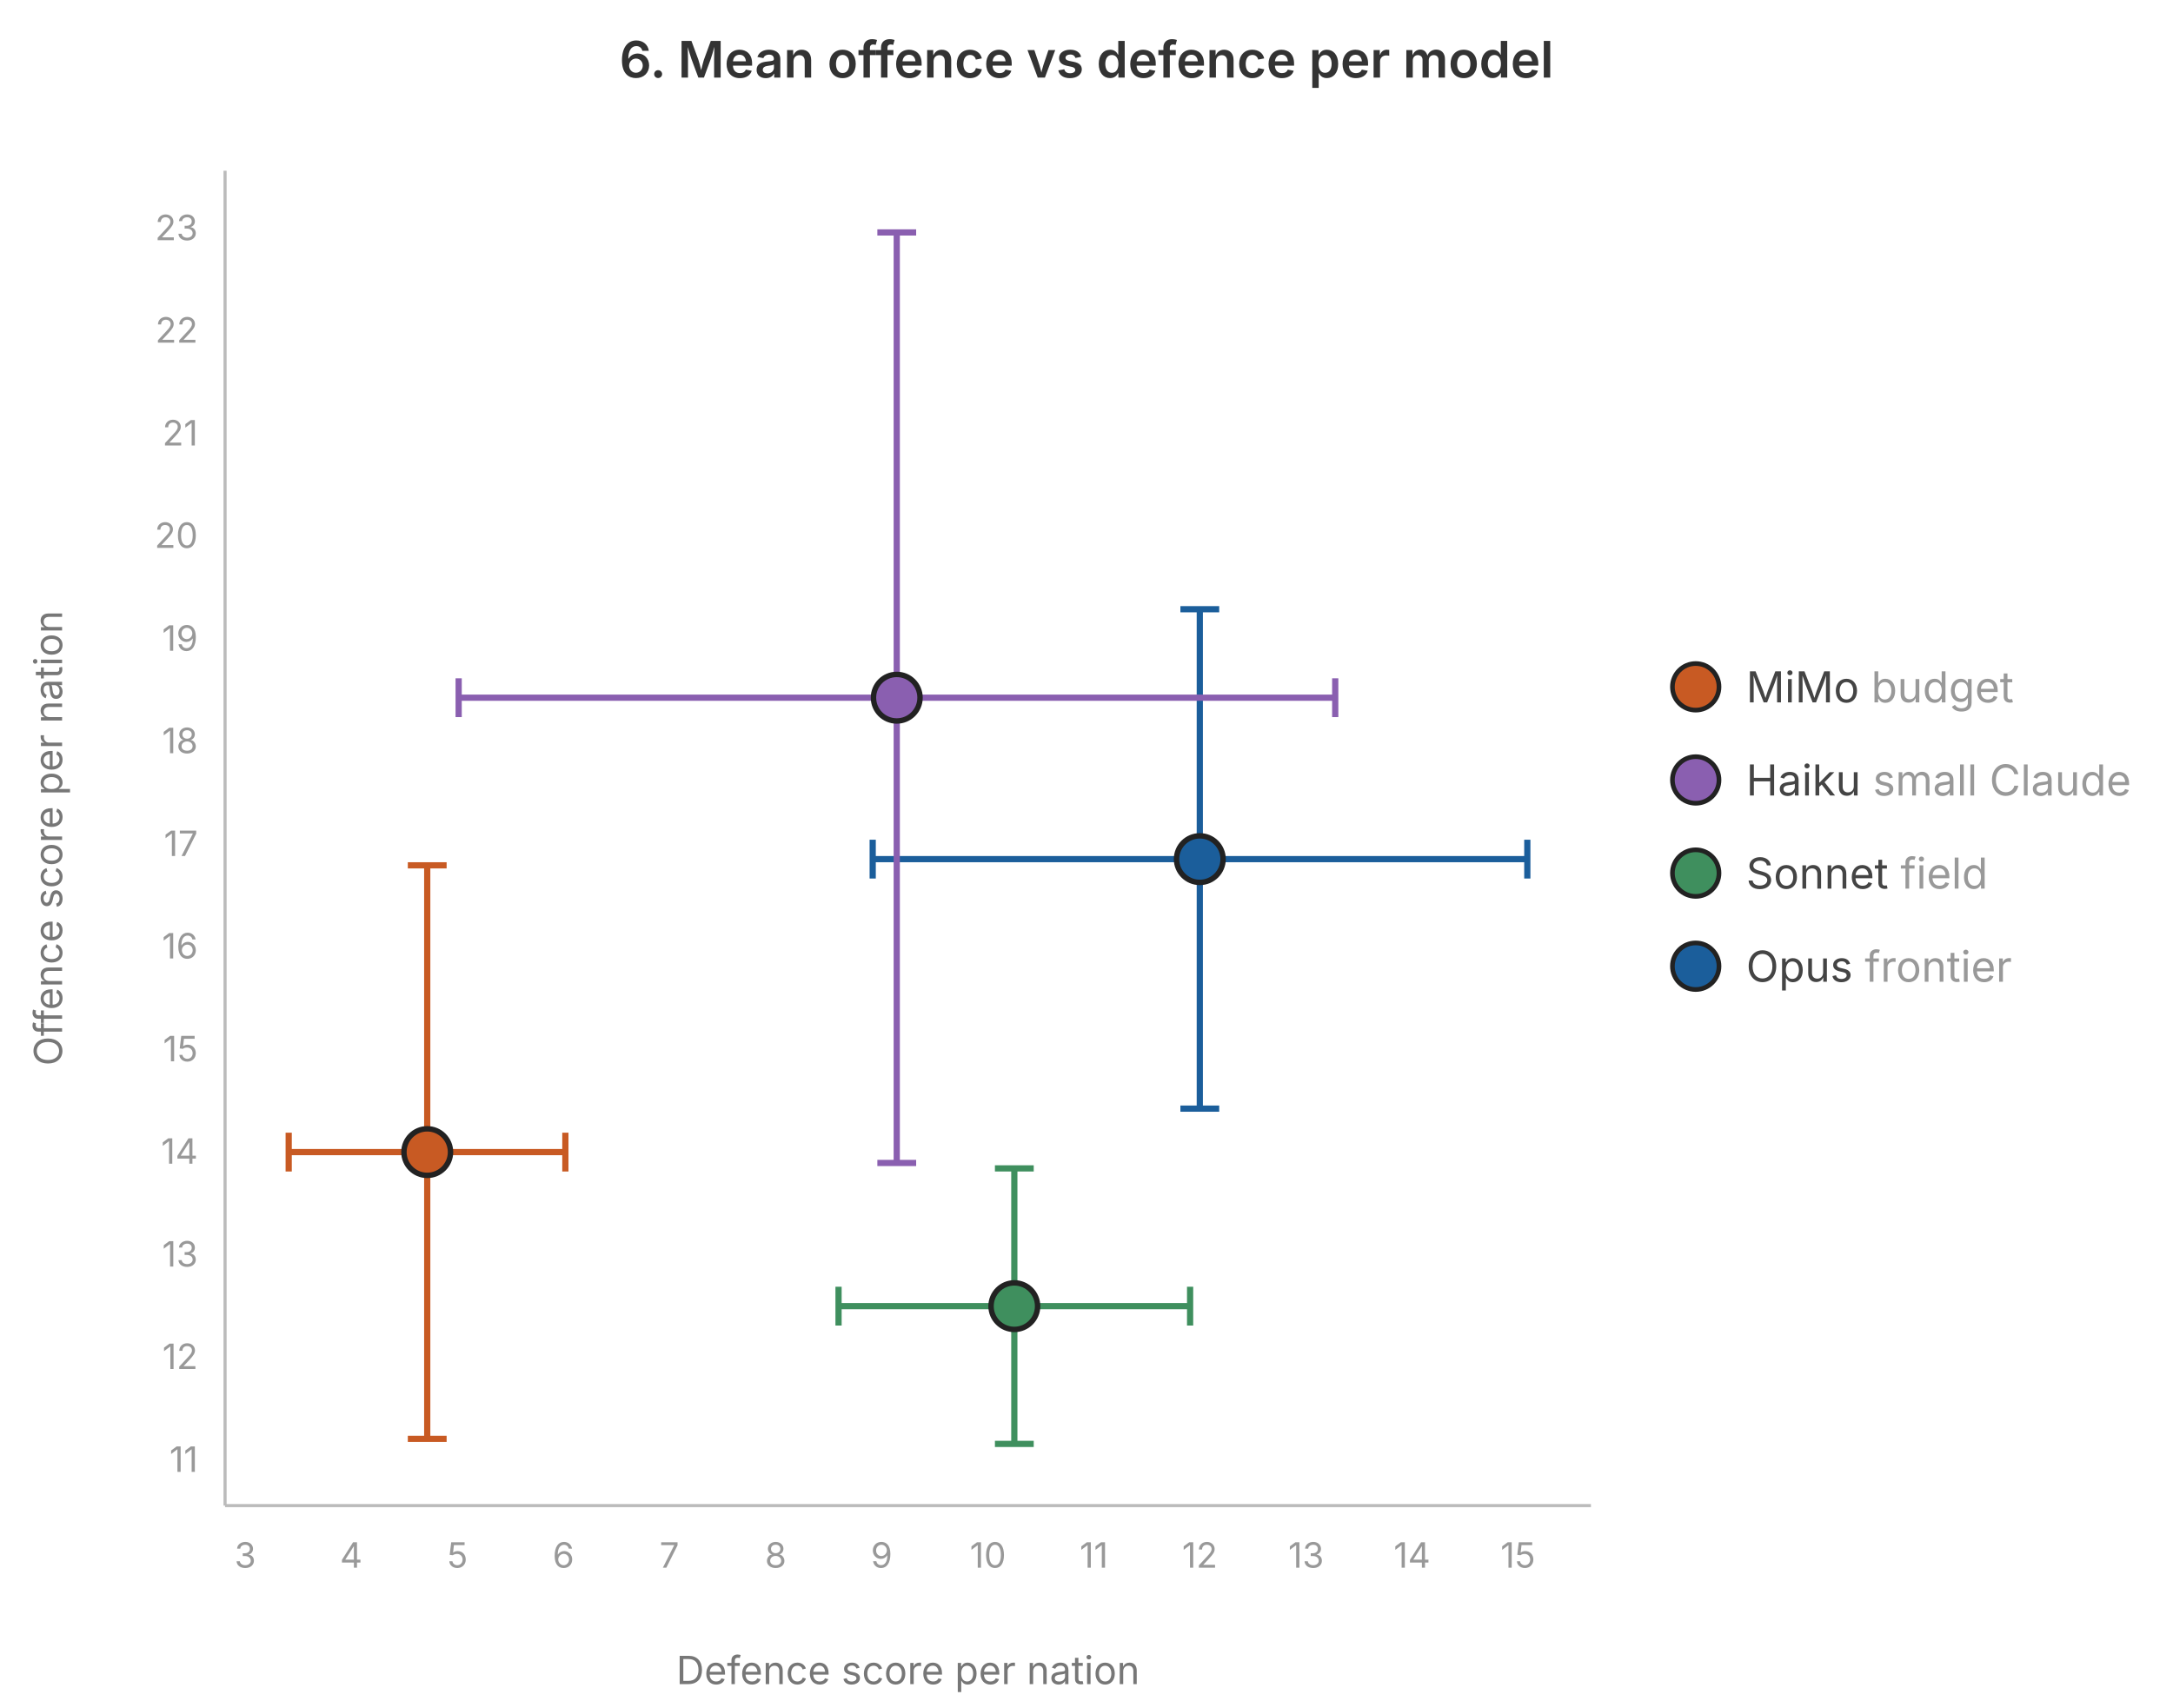
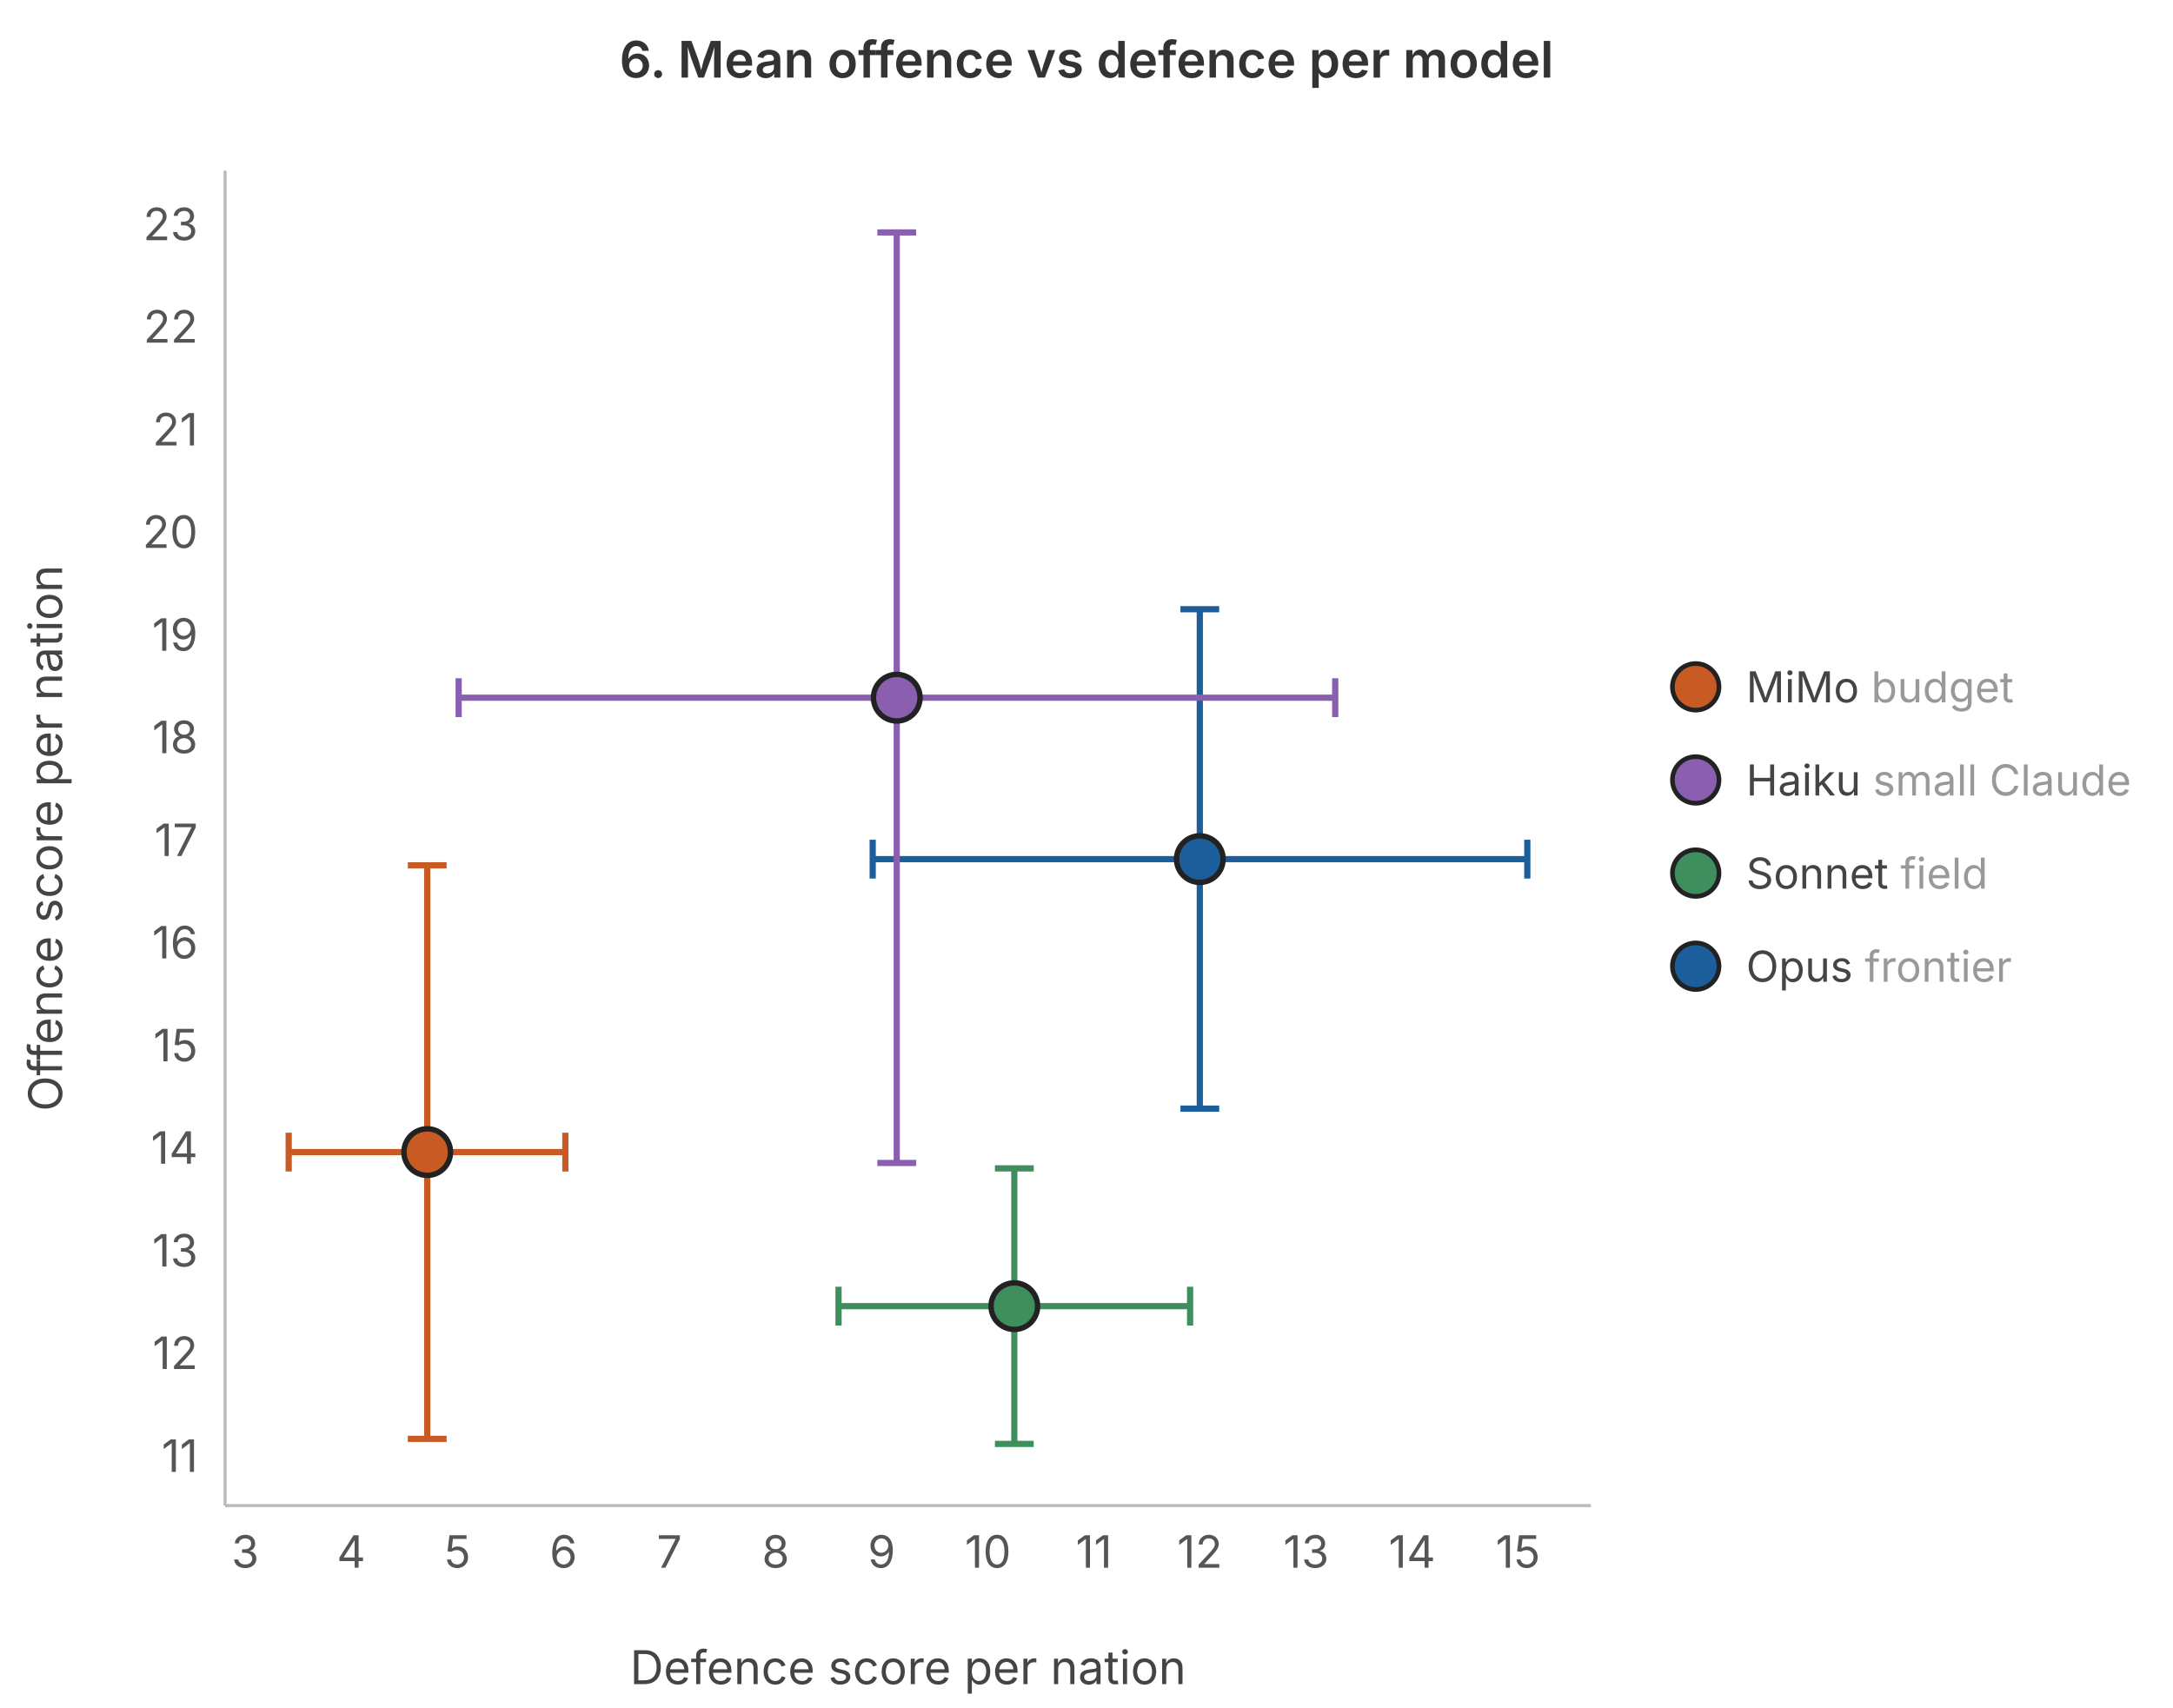
<svg xmlns="http://www.w3.org/2000/svg" viewBox="0 0 560 440" font-family="-apple-system, system-ui, sans-serif" width="560" height="440">
  <text x="280" y="20" text-anchor="middle" font-size="13" font-weight="600" fill="#333">6. Mean offence vs defence per model</text>
  <line x1="58" y1="44" x2="58" y2="388" stroke="#bbb" stroke-width="0.8" />
  <line x1="58" y1="388" x2="410" y2="388" stroke="#bbb" stroke-width="0.8" />
-   <text x="63.2" y="404" text-anchor="middle" font-size="9" fill="#999">3</text>
-   <text x="90.5" y="404" text-anchor="middle" font-size="9" fill="#999">4</text>
-   <text x="117.9" y="404" text-anchor="middle" font-size="9" fill="#999">5</text>
-   <text x="145.2" y="404" text-anchor="middle" font-size="9" fill="#999">6</text>
-   <text x="172.5" y="404" text-anchor="middle" font-size="9" fill="#999">7</text>
-   <text x="199.9" y="404" text-anchor="middle" font-size="9" fill="#999">8</text>
-   <text x="227.2" y="404" text-anchor="middle" font-size="9" fill="#999">9</text>
-   <text x="254.6" y="404" text-anchor="middle" font-size="9" fill="#999">10</text>
-   <text x="281.9" y="404" text-anchor="middle" font-size="9" fill="#999">11</text>
-   <text x="309.2" y="404" text-anchor="middle" font-size="9" fill="#999">12</text>
-   <text x="336.6" y="404" text-anchor="middle" font-size="9" fill="#999">13</text>
-   <text x="363.9" y="404" text-anchor="middle" font-size="9" fill="#999">14</text>
-   <text x="391.2" y="404" text-anchor="middle" font-size="9" fill="#999">15</text>
-   <text x="51" y="379.3" text-anchor="end" font-size="9" fill="#999">11</text>
-   <text x="51" y="352.8" text-anchor="end" font-size="9" fill="#999">12</text>
-   <text x="51" y="326.4" text-anchor="end" font-size="9" fill="#999">13</text>
-   <text x="51" y="299.9" text-anchor="end" font-size="9" fill="#999">14</text>
-   <text x="51" y="273.5" text-anchor="end" font-size="9" fill="#999">15</text>
-   <text x="51" y="247.0" text-anchor="end" font-size="9" fill="#999">16</text>
-   <text x="51" y="220.6" text-anchor="end" font-size="9" fill="#999">17</text>
-   <text x="51" y="194.1" text-anchor="end" font-size="9" fill="#999">18</text>
-   <text x="51" y="167.7" text-anchor="end" font-size="9" fill="#999">19</text>
-   <text x="51" y="141.2" text-anchor="end" font-size="9" fill="#999">20</text>
-   <text x="51" y="114.8" text-anchor="end" font-size="9" fill="#999">21</text>
-   <text x="51" y="88.3" text-anchor="end" font-size="9" fill="#999">22</text>
-   <text x="51" y="61.9" text-anchor="end" font-size="9" fill="#999">23</text>
-   <text x="234" y="434" text-anchor="middle" font-size="10" fill="#777">Defence score per nation</text>
-   <text x="16" y="216" font-size="10" fill="#777" transform="rotate(-90 16 216)" text-anchor="middle">Offence score per nation</text>
+   <text x="63.2" y="404" text-anchor="middle" font-size="11.5" fill="#555">3</text>
+   <text x="90.5" y="404" text-anchor="middle" font-size="11.5" fill="#555">4</text>
+   <text x="117.9" y="404" text-anchor="middle" font-size="11.5" fill="#555">5</text>
+   <text x="145.2" y="404" text-anchor="middle" font-size="11.5" fill="#555">6</text>
+   <text x="172.5" y="404" text-anchor="middle" font-size="11.5" fill="#555">7</text>
+   <text x="199.9" y="404" text-anchor="middle" font-size="11.5" fill="#555">8</text>
+   <text x="227.2" y="404" text-anchor="middle" font-size="11.5" fill="#555">9</text>
+   <text x="254.6" y="404" text-anchor="middle" font-size="11.5" fill="#555">10</text>
+   <text x="281.9" y="404" text-anchor="middle" font-size="11.5" fill="#555">11</text>
+   <text x="309.2" y="404" text-anchor="middle" font-size="11.5" fill="#555">12</text>
+   <text x="336.6" y="404" text-anchor="middle" font-size="11.5" fill="#555">13</text>
+   <text x="363.9" y="404" text-anchor="middle" font-size="11.5" fill="#555">14</text>
+   <text x="391.2" y="404" text-anchor="middle" font-size="11.5" fill="#555">15</text>
+   <text x="51" y="379.3" text-anchor="end" font-size="11.5" fill="#555">11</text>
+   <text x="51" y="352.8" text-anchor="end" font-size="11.5" fill="#555">12</text>
+   <text x="51" y="326.4" text-anchor="end" font-size="11.5" fill="#555">13</text>
+   <text x="51" y="299.9" text-anchor="end" font-size="11.5" fill="#555">14</text>
+   <text x="51" y="273.5" text-anchor="end" font-size="11.5" fill="#555">15</text>
+   <text x="51" y="247.0" text-anchor="end" font-size="11.5" fill="#555">16</text>
+   <text x="51" y="220.6" text-anchor="end" font-size="11.5" fill="#555">17</text>
+   <text x="51" y="194.1" text-anchor="end" font-size="11.5" fill="#555">18</text>
+   <text x="51" y="167.7" text-anchor="end" font-size="11.5" fill="#555">19</text>
+   <text x="51" y="141.2" text-anchor="end" font-size="11.5" fill="#555">20</text>
+   <text x="51" y="114.8" text-anchor="end" font-size="11.5" fill="#555">21</text>
+   <text x="51" y="88.3" text-anchor="end" font-size="11.5" fill="#555">22</text>
+   <text x="51" y="61.9" text-anchor="end" font-size="11.5" fill="#555">23</text>
+   <text x="234" y="434" text-anchor="middle" font-size="12" fill="#444">Defence score per nation</text>
+   <text x="16" y="216" font-size="12" fill="#444" transform="rotate(-90 16 216)" text-anchor="middle">Offence score per nation</text>
  <line x1="224.9" y1="221.4" x2="393.6" y2="221.4" stroke="#1b5e9b" stroke-width="1.6" />
  <line x1="224.9" y1="216.4" x2="224.9" y2="226.4" stroke="#1b5e9b" stroke-width="1.6" />
  <line x1="393.6" y1="216.4" x2="393.6" y2="226.4" stroke="#1b5e9b" stroke-width="1.6" />
  <line x1="309.2" y1="285.7" x2="309.2" y2="157.0" stroke="#1b5e9b" stroke-width="1.6" />
  <line x1="304.2" y1="285.7" x2="314.2" y2="285.7" stroke="#1b5e9b" stroke-width="1.6" />
  <line x1="304.2" y1="157.0" x2="314.2" y2="157.0" stroke="#1b5e9b" stroke-width="1.6" />
  <circle cx="309.2" cy="221.4" r="6" fill="#1b5e9b" stroke="#222" stroke-width="1.4" />
  <line x1="216.1" y1="336.6" x2="306.7" y2="336.6" stroke="#3f8f5e" stroke-width="1.6" />
  <line x1="216.1" y1="331.6" x2="216.1" y2="341.6" stroke="#3f8f5e" stroke-width="1.6" />
  <line x1="306.7" y1="331.6" x2="306.7" y2="341.6" stroke="#3f8f5e" stroke-width="1.6" />
  <line x1="261.4" y1="372.1" x2="261.4" y2="301.1" stroke="#3f8f5e" stroke-width="1.6" />
  <line x1="256.4" y1="372.1" x2="266.4" y2="372.1" stroke="#3f8f5e" stroke-width="1.6" />
  <line x1="256.4" y1="301.1" x2="266.4" y2="301.1" stroke="#3f8f5e" stroke-width="1.6" />
  <circle cx="261.4" cy="336.6" r="6" fill="#3f8f5e" stroke="#222" stroke-width="1.4" />
  <line x1="118.2" y1="179.8" x2="344.1" y2="179.8" stroke="#8a5fb0" stroke-width="1.6" />
  <line x1="118.2" y1="174.8" x2="118.2" y2="184.8" stroke="#8a5fb0" stroke-width="1.6" />
  <line x1="344.1" y1="174.8" x2="344.1" y2="184.8" stroke="#8a5fb0" stroke-width="1.6" />
  <line x1="231.1" y1="299.7" x2="231.1" y2="59.9" stroke="#8a5fb0" stroke-width="1.6" />
  <line x1="226.1" y1="299.7" x2="236.1" y2="299.7" stroke="#8a5fb0" stroke-width="1.6" />
  <line x1="226.1" y1="59.9" x2="236.1" y2="59.9" stroke="#8a5fb0" stroke-width="1.6" />
  <circle cx="231.1" cy="179.8" r="6" fill="#8a5fb0" stroke="#222" stroke-width="1.4" />
  <line x1="74.4" y1="296.9" x2="145.7" y2="296.9" stroke="#c85a23" stroke-width="1.6" />
  <line x1="74.4" y1="291.9" x2="74.4" y2="301.9" stroke="#c85a23" stroke-width="1.6" />
  <line x1="145.7" y1="291.9" x2="145.7" y2="301.9" stroke="#c85a23" stroke-width="1.6" />
  <line x1="110.1" y1="370.8" x2="110.1" y2="223.0" stroke="#c85a23" stroke-width="1.6" />
  <line x1="105.1" y1="370.8" x2="115.1" y2="370.8" stroke="#c85a23" stroke-width="1.6" />
  <line x1="105.1" y1="223.0" x2="115.1" y2="223.0" stroke="#c85a23" stroke-width="1.6" />
  <circle cx="110.1" cy="296.9" r="6" fill="#c85a23" stroke="#222" stroke-width="1.4" />
  <circle cx="437" cy="177" r="6" fill="#c85a23" stroke="#222" stroke-width="1.2" />
  <text x="450" y="181" font-size="11" fill="#444">MiMo <tspan fill="#999">budget</tspan>
  </text>
  <circle cx="437" cy="201" r="6" fill="#8a5fb0" stroke="#222" stroke-width="1.2" />
  <text x="450" y="205" font-size="11" fill="#444">Haiku <tspan fill="#999">small Claude</tspan>
  </text>
  <circle cx="437" cy="225" r="6" fill="#3f8f5e" stroke="#222" stroke-width="1.2" />
  <text x="450" y="229" font-size="11" fill="#444">Sonnet <tspan fill="#999">field</tspan>
  </text>
  <circle cx="437" cy="249" r="6" fill="#1b5e9b" stroke="#222" stroke-width="1.2" />
  <text x="450" y="253" font-size="11" fill="#444">Opus <tspan fill="#999">frontier</tspan>
  </text>
</svg>
